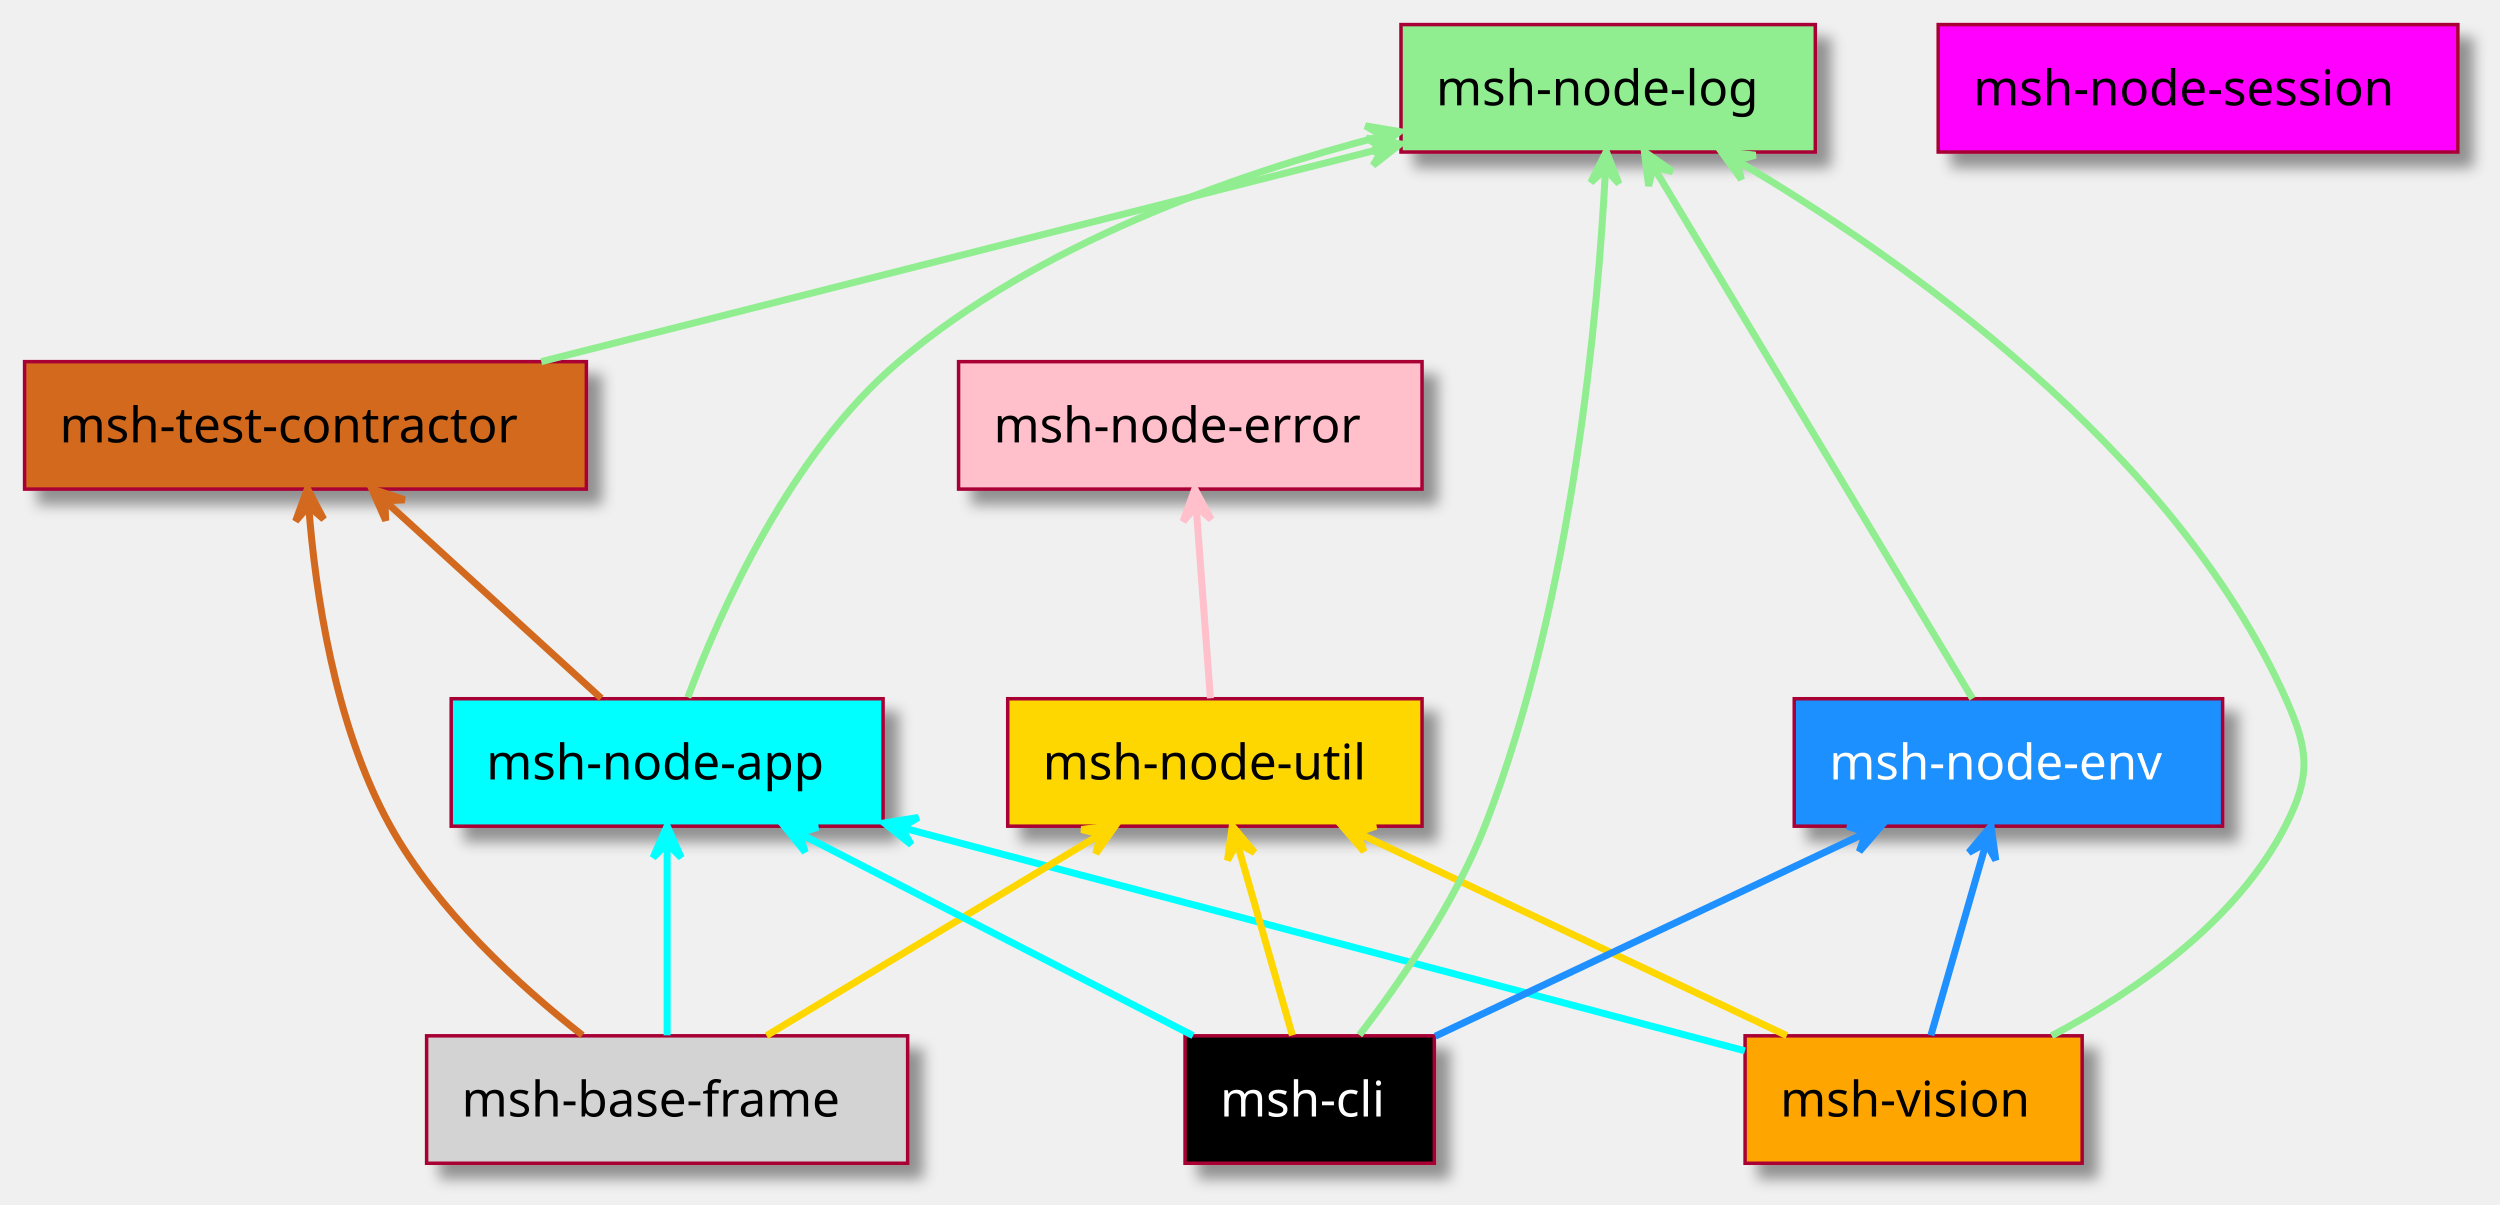
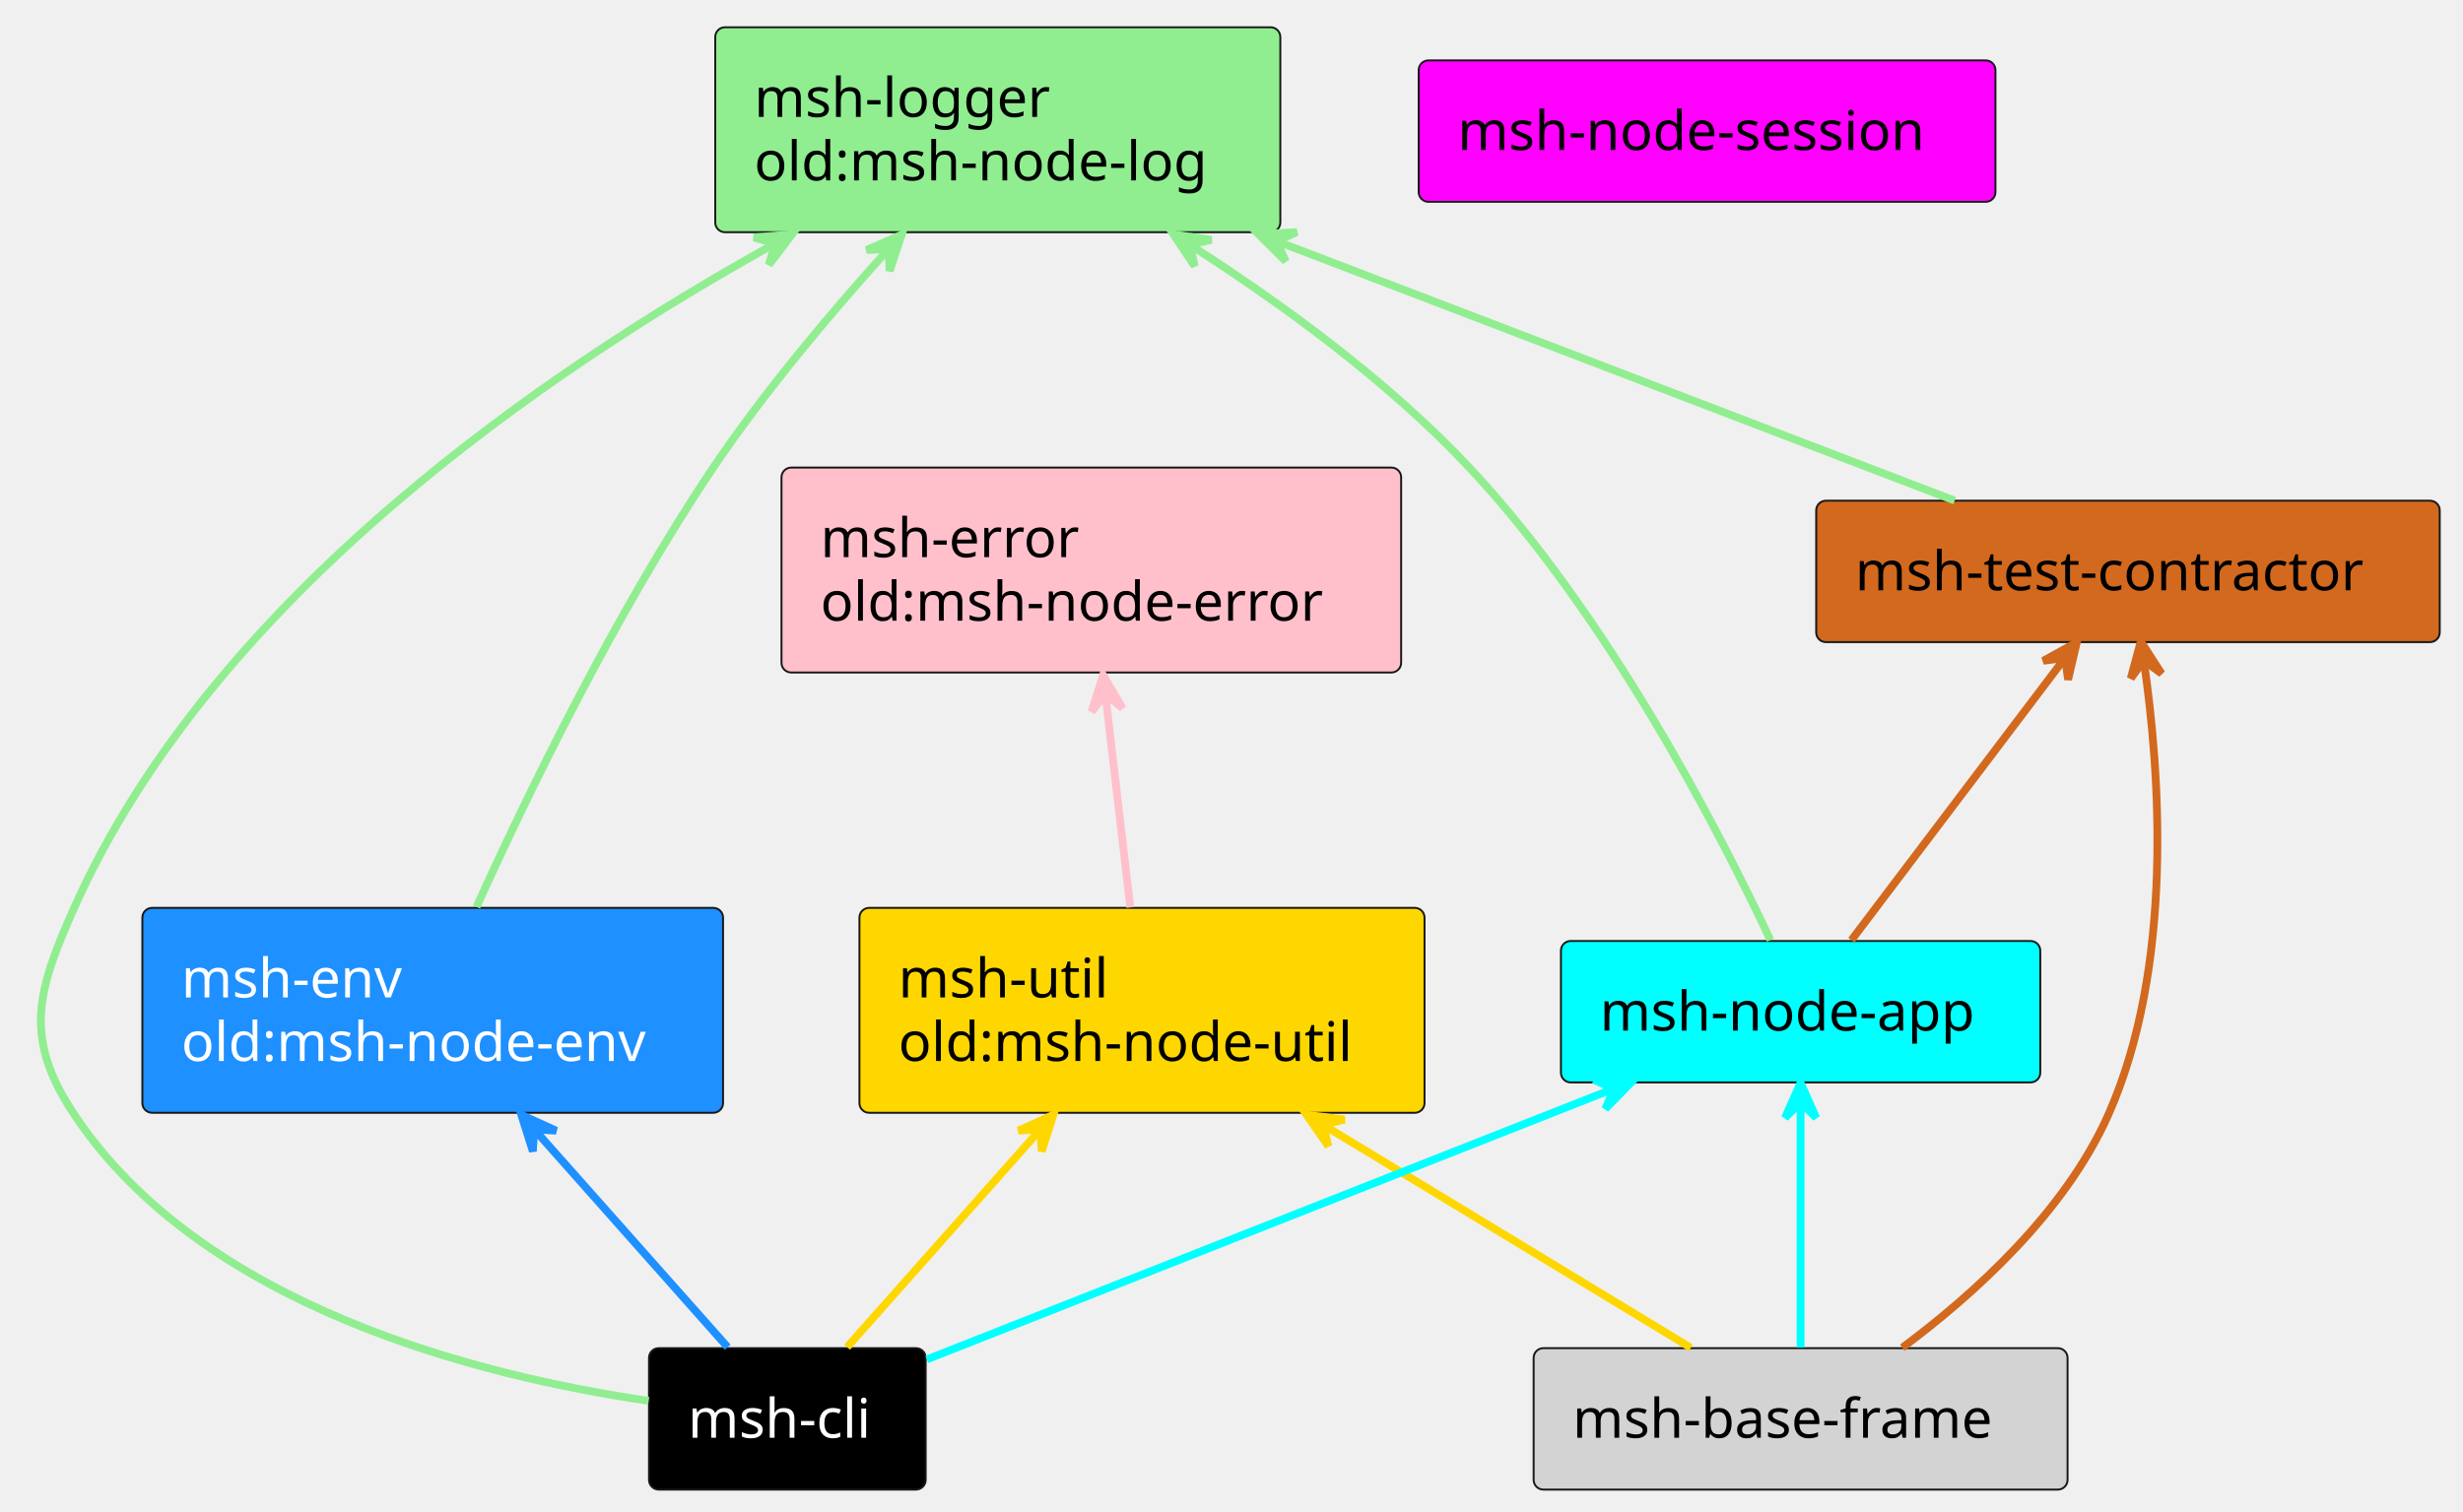
- <svg xmlns="http://www.w3.org/2000/svg" contentScriptType="application/ecmascript" contentStyleType="text/css" height="343px" preserveAspectRatio="none" style="width:712px;height:343px;background:#FFFFFF;" version="1.1" viewBox="0 0 712 343" width="712px" zoomAndPan="magnify">
-   <defs>
-     <filter height="300%" id="fybddnwt9zrfy" width="300%" x="-1" y="-1">
-       <feGaussianBlur result="blurOut" stdDeviation="2.0" />
-       <feColorMatrix in="blurOut" result="blurOut2" type="matrix" values="0 0 0 0 0 0 0 0 0 0 0 0 0 0 0 0 0 0 .4 0" />
-       <feOffset dx="4.0" dy="4.0" in="blurOut2" result="blurOut3" />
-       <feBlend in="SourceGraphic" in2="blurOut3" mode="normal" />
-     </filter>
-   </defs>
+ <svg xmlns="http://www.w3.org/2000/svg" contentStyleType="text/css" height="388px" preserveAspectRatio="none" style="width:632px;height:388px;background:#FFFFFF;" version="1.1" viewBox="0 0 632 388" width="632px" zoomAndPan="magnify">
+   <defs />
  <g>
-     <rect fill="#FFC0CB" filter="url(#fybddnwt9zrfy)" height="36.297" style="stroke:#A80036;stroke-width:1.0;" width="132" x="273" y="103" />
-     <text fill="#000000" font-family="sans-serif" font-size="14" lengthAdjust="spacing" textLength="112" x="283" y="125.995">msh-node-error</text>
-     <rect fill="#FF00FF" filter="url(#fybddnwt9zrfy)" height="36.297" style="stroke:#A80036;stroke-width:1.0;" width="148" x="552" y="7" />
-     <text fill="#000000" font-family="sans-serif" font-size="14" lengthAdjust="spacing" textLength="128" x="562" y="29.995">msh-node-session</text>
-     <rect fill="#FFD700" filter="url(#fybddnwt9zrfy)" height="36.297" style="stroke:#A80036;stroke-width:1.0;" width="118" x="287" y="199" />
-     <text fill="#000000" font-family="sans-serif" font-size="14" lengthAdjust="spacing" textLength="98" x="297" y="221.995">msh-node-util</text>
-     <rect fill="#90EE90" filter="url(#fybddnwt9zrfy)" height="36.297" style="stroke:#A80036;stroke-width:1.0;" width="118" x="399" y="7" />
-     <text fill="#000000" font-family="sans-serif" font-size="14" lengthAdjust="spacing" textLength="98" x="409" y="29.995">msh-node-log</text>
-     <rect fill="#00FFFF" filter="url(#fybddnwt9zrfy)" height="36.297" style="stroke:#A80036;stroke-width:1.0;" width="123" x="128.5" y="199" />
-     <text fill="#000000" font-family="sans-serif" font-size="14" lengthAdjust="spacing" textLength="103" x="138.5" y="221.995">msh-node-app</text>
-     <rect fill="#D2691E" filter="url(#fybddnwt9zrfy)" height="36.297" style="stroke:#A80036;stroke-width:1.0;" width="160" x="7" y="103" />
-     <text fill="#000000" font-family="sans-serif" font-size="14" lengthAdjust="spacing" textLength="140" x="17" y="125.995">msh-test-contractor</text>
-     <rect fill="#1E90FF" filter="url(#fybddnwt9zrfy)" height="36.297" style="stroke:#A80036;stroke-width:1.0;" width="122" x="511" y="199" />
-     <text fill="#FFFFFF" font-family="sans-serif" font-size="14" lengthAdjust="spacing" textLength="102" x="521" y="221.995">msh-node-env</text>
-     <rect fill="#D3D3D3" filter="url(#fybddnwt9zrfy)" height="36.297" style="stroke:#A80036;stroke-width:1.0;" width="137" x="121.5" y="295" />
-     <text fill="#000000" font-family="sans-serif" font-size="14" lengthAdjust="spacing" textLength="117" x="131.5" y="317.995">msh-base-frame</text>
-     <rect fill="#000000" filter="url(#fybddnwt9zrfy)" height="36.297" style="stroke:#A80036;stroke-width:1.0;" width="71" x="337.5" y="295" />
-     <text fill="#FFFFFF" font-family="sans-serif" font-size="14" lengthAdjust="spacing" textLength="51" x="347.5" y="317.995">msh-cli</text>
-     <rect fill="#FFA500" filter="url(#fybddnwt9zrfy)" height="36.297" style="stroke:#A80036;stroke-width:1.0;" width="96" x="497" y="295" />
-     <text fill="#000000" font-family="sans-serif" font-size="14" lengthAdjust="spacing" textLength="76" x="507" y="317.995">msh-vision</text>
-     <path d="M256.81,235.69 C326.78,254.22 434.96,282.86 496.95,299.28 " fill="none" id="node_app-backto-vision" style="stroke:#00FFFF;stroke-width:2.0;" />
-     <polygon fill="#00FFFF" points="251.84,234.37,259.512,240.546,256.673,235.653,261.565,232.813,251.84,234.37" style="stroke:#00FFFF;stroke-width:2.0;" />
-     <path d="M565.62,240.23 C560.81,256.95 554.33,279.53 549.92,294.87 " fill="none" id="node_env-backto-vision" style="stroke:#1E90FF;stroke-width:2.0;" />
-     <polygon fill="#1E90FF" points="567.05,235.24,560.711,242.777,565.663,240.044,568.397,244.996,567.05,235.24" style="stroke:#1E90FF;stroke-width:2.0;" />
-     <path d="M386.77,237.26 C422.68,254.22 474.46,278.68 508.9,294.95 " fill="none" id="node_util-backto-vision" style="stroke:#FFD700;stroke-width:2.0;" />
-     <polygon fill="#FFD700" points="382.04,235.02,388.455,242.493,386.557,237.164,391.886,235.266,382.04,235.02" style="stroke:#FFD700;stroke-width:2.0;" />
-     <path d="M494.59,45.7 C541.05,73.05 619.01,127.35 651,199 C657.52,213.61 658.26,220.74 651,235 C637.06,262.36 608.34,282.28 584.31,294.99 " fill="none" id="node_log-backto-vision" style="stroke:#90EE90;stroke-width:2.0;" />
-     <polygon fill="#90EE90" points="490.2,43.13,495.962,51.118,494.52,45.648,499.99,44.206,490.2,43.13" style="stroke:#90EE90;stroke-width:2.0;" />
-     <path d="M190,240.66 C190,257.34 190,279.66 190,294.87 " fill="none" id="node_app-backto-base_frame" style="stroke:#00FFFF;stroke-width:2.0;" />
-     <polygon fill="#00FFFF" points="190,235.24,186,244.24,190,240.24,194,244.24,190,235.24" style="stroke:#00FFFF;stroke-width:2.0;" />
-     <path d="M313.34,237.68 C285.23,254.62 245.07,278.81 218.3,294.95 " fill="none" id="node_util-backto-base_frame" style="stroke:#FFD700;stroke-width:2.0;" />
-     <polygon fill="#FFD700" points="317.75,235.02,307.978,236.244,313.469,237.603,312.11,243.094,317.75,235.02" style="stroke:#FFD700;stroke-width:2.0;" />
-     <path d="M87.93,144.3 C89.76,168.1 95.16,206.26 111,235 C124.41,259.32 147.97,280.79 165.88,294.84 " fill="none" id="test_contractor-backto-base_frame" style="stroke:#D2691E;stroke-width:2.0;" />
-     <polygon fill="#D2691E" points="87.57,139.15,84.197,148.403,87.913,144.138,92.178,147.854,87.57,139.15" style="stroke:#D2691E;stroke-width:2.0;" />
-     <path d="M393.71,38.72 C350.87,49.84 295.42,69.58 256,103 C224.98,129.3 205.07,174.07 195.9,198.62 " fill="none" id="node_log-backto-node_app" style="stroke:#90EE90;stroke-width:2.0;" />
-     <polygon fill="#90EE90" points="398.6,37.48,388.888,35.843,393.757,38.723,390.877,43.592,398.6,37.48" style="stroke:#90EE90;stroke-width:2.0;" />
-     <path d="M109.95,142.94 C128.4,159.78 153.99,183.14 171.23,198.87 " fill="none" id="test_contractor-backto-node_app" style="stroke:#D2691E;stroke-width:2.0;" />
-     <polygon fill="#D2691E" points="105.89,139.24,109.85,148.258,109.587,142.607,115.237,142.343,105.89,139.24" style="stroke:#D2691E;stroke-width:2.0;" />
-     <path d="M227.9,237.47 C260.9,254.42 308.26,278.75 339.8,294.95 " fill="none" id="node_app-backto-cli" style="stroke:#00FFFF;stroke-width:2.0;" />
-     <polygon fill="#00FFFF" points="223.14,235.02,229.313,242.694,227.586,237.307,232.973,235.58,223.14,235.02" style="stroke:#00FFFF;stroke-width:2.0;" />
-     <path d="M531.21,237.27 C495.19,254.28 443.19,278.84 408.77,295.1 " fill="none" id="node_env-backto-cli" style="stroke:#1E90FF;stroke-width:2.0;" />
-     <polygon fill="#1E90FF" points="535.96,235.02,526.114,235.266,531.443,237.164,529.545,242.493,535.96,235.02" style="stroke:#1E90FF;stroke-width:2.0;" />
-     <path d="M457.22,48.61 C455.21,87.83 448.1,170.46 423,235 C414.33,257.28 398.66,279.89 387.16,294.79 " fill="none" id="node_log-backto-cli" style="stroke:#90EE90;stroke-width:2.0;" />
-     <polygon fill="#90EE90" points="457.48,43.14,453.073,51.948,457.252,48.135,461.065,52.313,457.48,43.14" style="stroke:#90EE90;stroke-width:2.0;" />
-     <path d="M352.38,240.23 C357.19,256.95 363.67,279.53 368.08,294.87 " fill="none" id="node_util-backto-cli" style="stroke:#FFD700;stroke-width:2.0;" />
-     <polygon fill="#FFD700" points="350.95,235.24,349.603,244.996,352.337,240.044,357.289,242.777,350.95,235.24" style="stroke:#FFD700;stroke-width:2.0;" />
-     <path d="M470.99,47.65 C493.9,85.83 541.02,164.37 561.79,198.98 " fill="none" id="node_log-backto-node_env" style="stroke:#90EE90;stroke-width:2.0;" />
-     <polygon fill="#90EE90" points="468.32,43.2,469.521,52.975,470.892,47.487,476.38,48.859,468.32,43.2" style="stroke:#90EE90;stroke-width:2.0;" />
-     <path d="M393.64,42.31 C326.64,59.28 222.17,85.75 154.15,102.99 " fill="none" id="node_log-backto-test_contractor" style="stroke:#90EE90;stroke-width:2.0;" />
-     <polygon fill="#90EE90" points="398.8,41,389.093,39.336,393.954,42.23,391.06,47.09,398.8,41" style="stroke:#90EE90;stroke-width:2.0;" />
-     <path d="M340.66,144.23 C341.9,160.95 343.58,183.53 344.72,198.87 " fill="none" id="node_error-backto-node_util" style="stroke:#FFC0CB;stroke-width:2.0;" />
-     <polygon fill="#FFC0CB" points="340.28,139.24,336.96,148.512,340.651,144.226,344.938,147.918,340.28,139.24" style="stroke:#FFC0CB;stroke-width:2.0;" />
+     <g id="elem_node_error">
+       <rect fill="#FFC0CB" height="52.594" rx="2.5" ry="2.5" style="stroke:#181818;stroke-width:0.5;" width="159" x="200.53" y="120" />
+       <text fill="#000000" font-family="sans-serif" font-size="14" lengthAdjust="spacing" textLength="71" x="210.53" y="142.995">msh-error</text>
+       <text fill="#000000" font-family="sans-serif" font-size="14" lengthAdjust="spacing" textLength="139" x="210.53" y="159.292">old:msh-node-error</text>
+     </g>
+     <g id="elem_node_session">
+       <rect fill="#FF00FF" height="36.297" rx="2.5" ry="2.5" style="stroke:#181818;stroke-width:0.5;" width="148" x="364.03" y="15.5" />
+       <text fill="#000000" font-family="sans-serif" font-size="14" lengthAdjust="spacing" textLength="128" x="374.03" y="38.495">msh-node-session</text>
+     </g>
+     <g id="elem_node_util">
+       <rect fill="#FFD700" height="52.594" rx="2.5" ry="2.5" style="stroke:#181818;stroke-width:0.5;" width="145" x="220.53" y="233" />
+       <text fill="#000000" font-family="sans-serif" font-size="14" lengthAdjust="spacing" textLength="57" x="230.53" y="255.995">msh-util</text>
+       <text fill="#000000" font-family="sans-serif" font-size="14" lengthAdjust="spacing" textLength="125" x="230.53" y="272.292">old:msh-node-util</text>
+     </g>
+     <g id="elem_node_log">
+       <rect fill="#90EE90" height="52.594" rx="2.5" ry="2.5" style="stroke:#181818;stroke-width:0.5;" width="145" x="183.53" y="7" />
+       <text fill="#000000" font-family="sans-serif" font-size="14" lengthAdjust="spacing" textLength="81" x="193.53" y="29.995">msh-logger</text>
+       <text fill="#000000" font-family="sans-serif" font-size="14" lengthAdjust="spacing" textLength="125" x="193.53" y="46.292">old:msh-node-log</text>
+     </g>
+     <g id="elem_node_app">
+       <rect fill="#00FFFF" height="36.297" rx="2.5" ry="2.5" style="stroke:#181818;stroke-width:0.5;" width="123" x="400.53" y="241.5" />
+       <text fill="#000000" font-family="sans-serif" font-size="14" lengthAdjust="spacing" textLength="103" x="410.53" y="264.495">msh-node-app</text>
+     </g>
+     <g id="elem_test_contractor">
+       <rect fill="#D2691E" height="36.297" rx="2.5" ry="2.5" style="stroke:#181818;stroke-width:0.5;" width="160" x="466.03" y="128.5" />
+       <text fill="#000000" font-family="sans-serif" font-size="14" lengthAdjust="spacing" textLength="140" x="476.03" y="151.495">msh-test-contractor</text>
+     </g>
+     <g id="elem_node_env">
+       <rect fill="#1E90FF" height="52.594" rx="2.5" ry="2.5" style="stroke:#181818;stroke-width:0.5;" width="149" x="36.53" y="233" />
+       <text fill="#FFFFFF" font-family="sans-serif" font-size="14" lengthAdjust="spacing" textLength="61" x="46.53" y="255.995">msh-env</text>
+       <text fill="#FFFFFF" font-family="sans-serif" font-size="14" lengthAdjust="spacing" textLength="129" x="46.53" y="272.292">old:msh-node-env</text>
+     </g>
+     <g id="elem_base_frame">
+       <rect fill="#D3D3D3" height="36.297" rx="2.5" ry="2.5" style="stroke:#181818;stroke-width:0.5;" width="137" x="393.53" y="346" />
+       <text fill="#000000" font-family="sans-serif" font-size="14" lengthAdjust="spacing" textLength="117" x="403.53" y="368.995">msh-base-frame</text>
+     </g>
+     <g id="elem_cli">
+       <rect fill="#000000" height="36.297" rx="2.5" ry="2.5" style="stroke:#181818;stroke-width:0.5;" width="71" x="166.53" y="346" />
+       <text fill="#FFFFFF" font-family="sans-serif" font-size="14" lengthAdjust="spacing" textLength="51" x="176.53" y="368.995">msh-cli</text>
+     </g>
+     <g id="link_node_app_base_frame">
+       <path d="M462.03,283.01 C462.03,301.95 462.03,328.63 462.03,345.87 " fill="none" id="node_app-backto-base_frame" style="stroke:#00FFFF;stroke-width:2.0;" />
+       <polygon fill="#00FFFF" points="462.03,277.89,458.03,286.89,462.03,282.89,466.03,286.89,462.03,277.89" style="stroke:#00FFFF;stroke-width:2.0;" />
+     </g>
+     <g id="link_node_util_base_frame">
+       <path d="M339.64,288.77 C369.84,307.09 408.19,330.35 433.84,345.9 " fill="none" id="node_util-backto-base_frame" style="stroke:#FFD700;stroke-width:2.0;" />
+       <polygon fill="#FFD700" points="335.24,286.1,340.868,294.183,339.517,288.689,345.011,287.339,335.24,286.1" style="stroke:#FFD700;stroke-width:2.0;" />
+     </g>
+     <g id="link_test_contractor_base_frame">
+       <path d="M550.1,169.63 C554.24,197.95 557.92,247.9 541.03,286 C529.94,311.04 506.59,332.13 488.13,345.87 " fill="none" id="test_contractor-backto-base_frame" style="stroke:#D2691E;stroke-width:2.0;" />
+       <polygon fill="#D2691E" points="549.32,164.6,546.756,174.109,550.091,169.54,554.66,172.875,549.32,164.6" style="stroke:#D2691E;stroke-width:2.0;" />
+     </g>
+     <g id="link_node_log_node_app">
+       <path d="M305.43,62.89 C328.88,77.91 356.25,97.83 377.03,120 C412.73,158.08 441.22,213.45 454.28,241.24 " fill="none" id="node_log-backto-node_app" style="stroke:#90EE90;stroke-width:2.0;" />
+       <polygon fill="#90EE90" points="301.09,60.14,306.562,68.329,305.317,62.81,310.835,61.565,301.09,60.14" style="stroke:#90EE90;stroke-width:2.0;" />
+     </g>
+     <g id="link_test_contractor_node_app">
+       <path d="M529.83,168.91 C513.88,189.99 489.82,221.78 475.07,241.28 " fill="none" id="test_contractor-backto-node_app" style="stroke:#D2691E;stroke-width:2.0;" />
+       <polygon fill="#D2691E" points="532.91,164.84,524.288,169.601,529.892,168.826,530.666,174.43,532.91,164.84" style="stroke:#D2691E;stroke-width:2.0;" />
+     </g>
+     <g id="link_node_app_cli">
+       <path d="M413.96,279.45 C362.97,299.56 283.58,330.85 237.82,348.89 " fill="none" id="node_app-backto-cli" style="stroke:#00FFFF;stroke-width:2.0;" />
+       <polygon fill="#00FFFF" points="418.81,277.54,408.969,277.142,414.163,279.385,411.921,284.578,418.81,277.54" style="stroke:#00FFFF;stroke-width:2.0;" />
+     </g>
+     <g id="link_node_env_cli">
+       <path d="M137.32,290.11 C153.34,308.15 173.24,330.57 186.72,345.75 " fill="none" id="node_env-backto-cli" style="stroke:#1E90FF;stroke-width:2.0;" />
+       <polygon fill="#1E90FF" points="133.76,286.1,136.732,295.49,137.075,289.843,142.721,290.186,133.76,286.1" style="stroke:#1E90FF;stroke-width:2.0;" />
+     </g>
+     <g id="link_node_log_cli">
+       <path d="M198.79,62.57 C140.77,94.66 54.64,153.23 19.03,233 C9.43,254.51 6,266.38 19.03,286 C51.83,335.39 123.17,353.17 166.45,359.52 " fill="none" id="node_log-backto-cli" style="stroke:#90EE90;stroke-width:2.0;" />
+       <polygon fill="#90EE90" points="203.26,60.12,193.446,60.945,198.877,62.526,197.296,67.958,203.26,60.12" style="stroke:#90EE90;stroke-width:2.0;" />
+     </g>
+     <g id="link_node_util_cli">
+       <path d="M266.74,290.11 C250.73,308.15 230.82,330.57 217.35,345.75 " fill="none" id="node_util-backto-cli" style="stroke:#FFD700;stroke-width:2.0;" />
+       <polygon fill="#FFD700" points="270.3,286.1,261.331,290.169,266.978,289.837,267.31,295.484,270.3,286.1" style="stroke:#FFD700;stroke-width:2.0;" />
+     </g>
+     <g id="link_node_log_node_env">
+       <path d="M227.8,64.15 C213.46,80.01 196.31,100.3 183.03,120 C157.97,157.19 135.22,204.18 122.27,232.76 " fill="none" id="node_log-backto-node_env" style="stroke:#90EE90;stroke-width:2.0;" />
+       <polygon fill="#90EE90" points="231.38,60.21,222.362,64.168,228.012,63.906,228.275,69.557,231.38,60.21" style="stroke:#90EE90;stroke-width:2.0;" />
+     </g>
+     <g id="link_node_log_test_contractor">
+       <path d="M327.8,61.97 C382.23,82.8 455.32,110.78 501.56,128.48 " fill="none" id="node_log-backto-test_contractor" style="stroke:#90EE90;stroke-width:2.0;" />
+       <polygon fill="#90EE90" points="322.93,60.11,329.909,67.06,327.6,61.895,332.765,59.587,322.93,60.11" style="stroke:#90EE90;stroke-width:2.0;" />
+     </g>
+     <g id="link_node_error_node_util">
+       <path d="M283.66,178.43 C285.66,195.59 288.13,216.67 290.03,232.89 " fill="none" id="node_error-backto-node_util" style="stroke:#FFC0CB;stroke-width:2.0;" />
+       <polygon fill="#FFC0CB" points="283.05,173.24,280.104,182.638,283.621,178.207,288.052,181.724,283.05,173.24" style="stroke:#FFC0CB;stroke-width:2.0;" />
+     </g>
  </g>
</svg>
